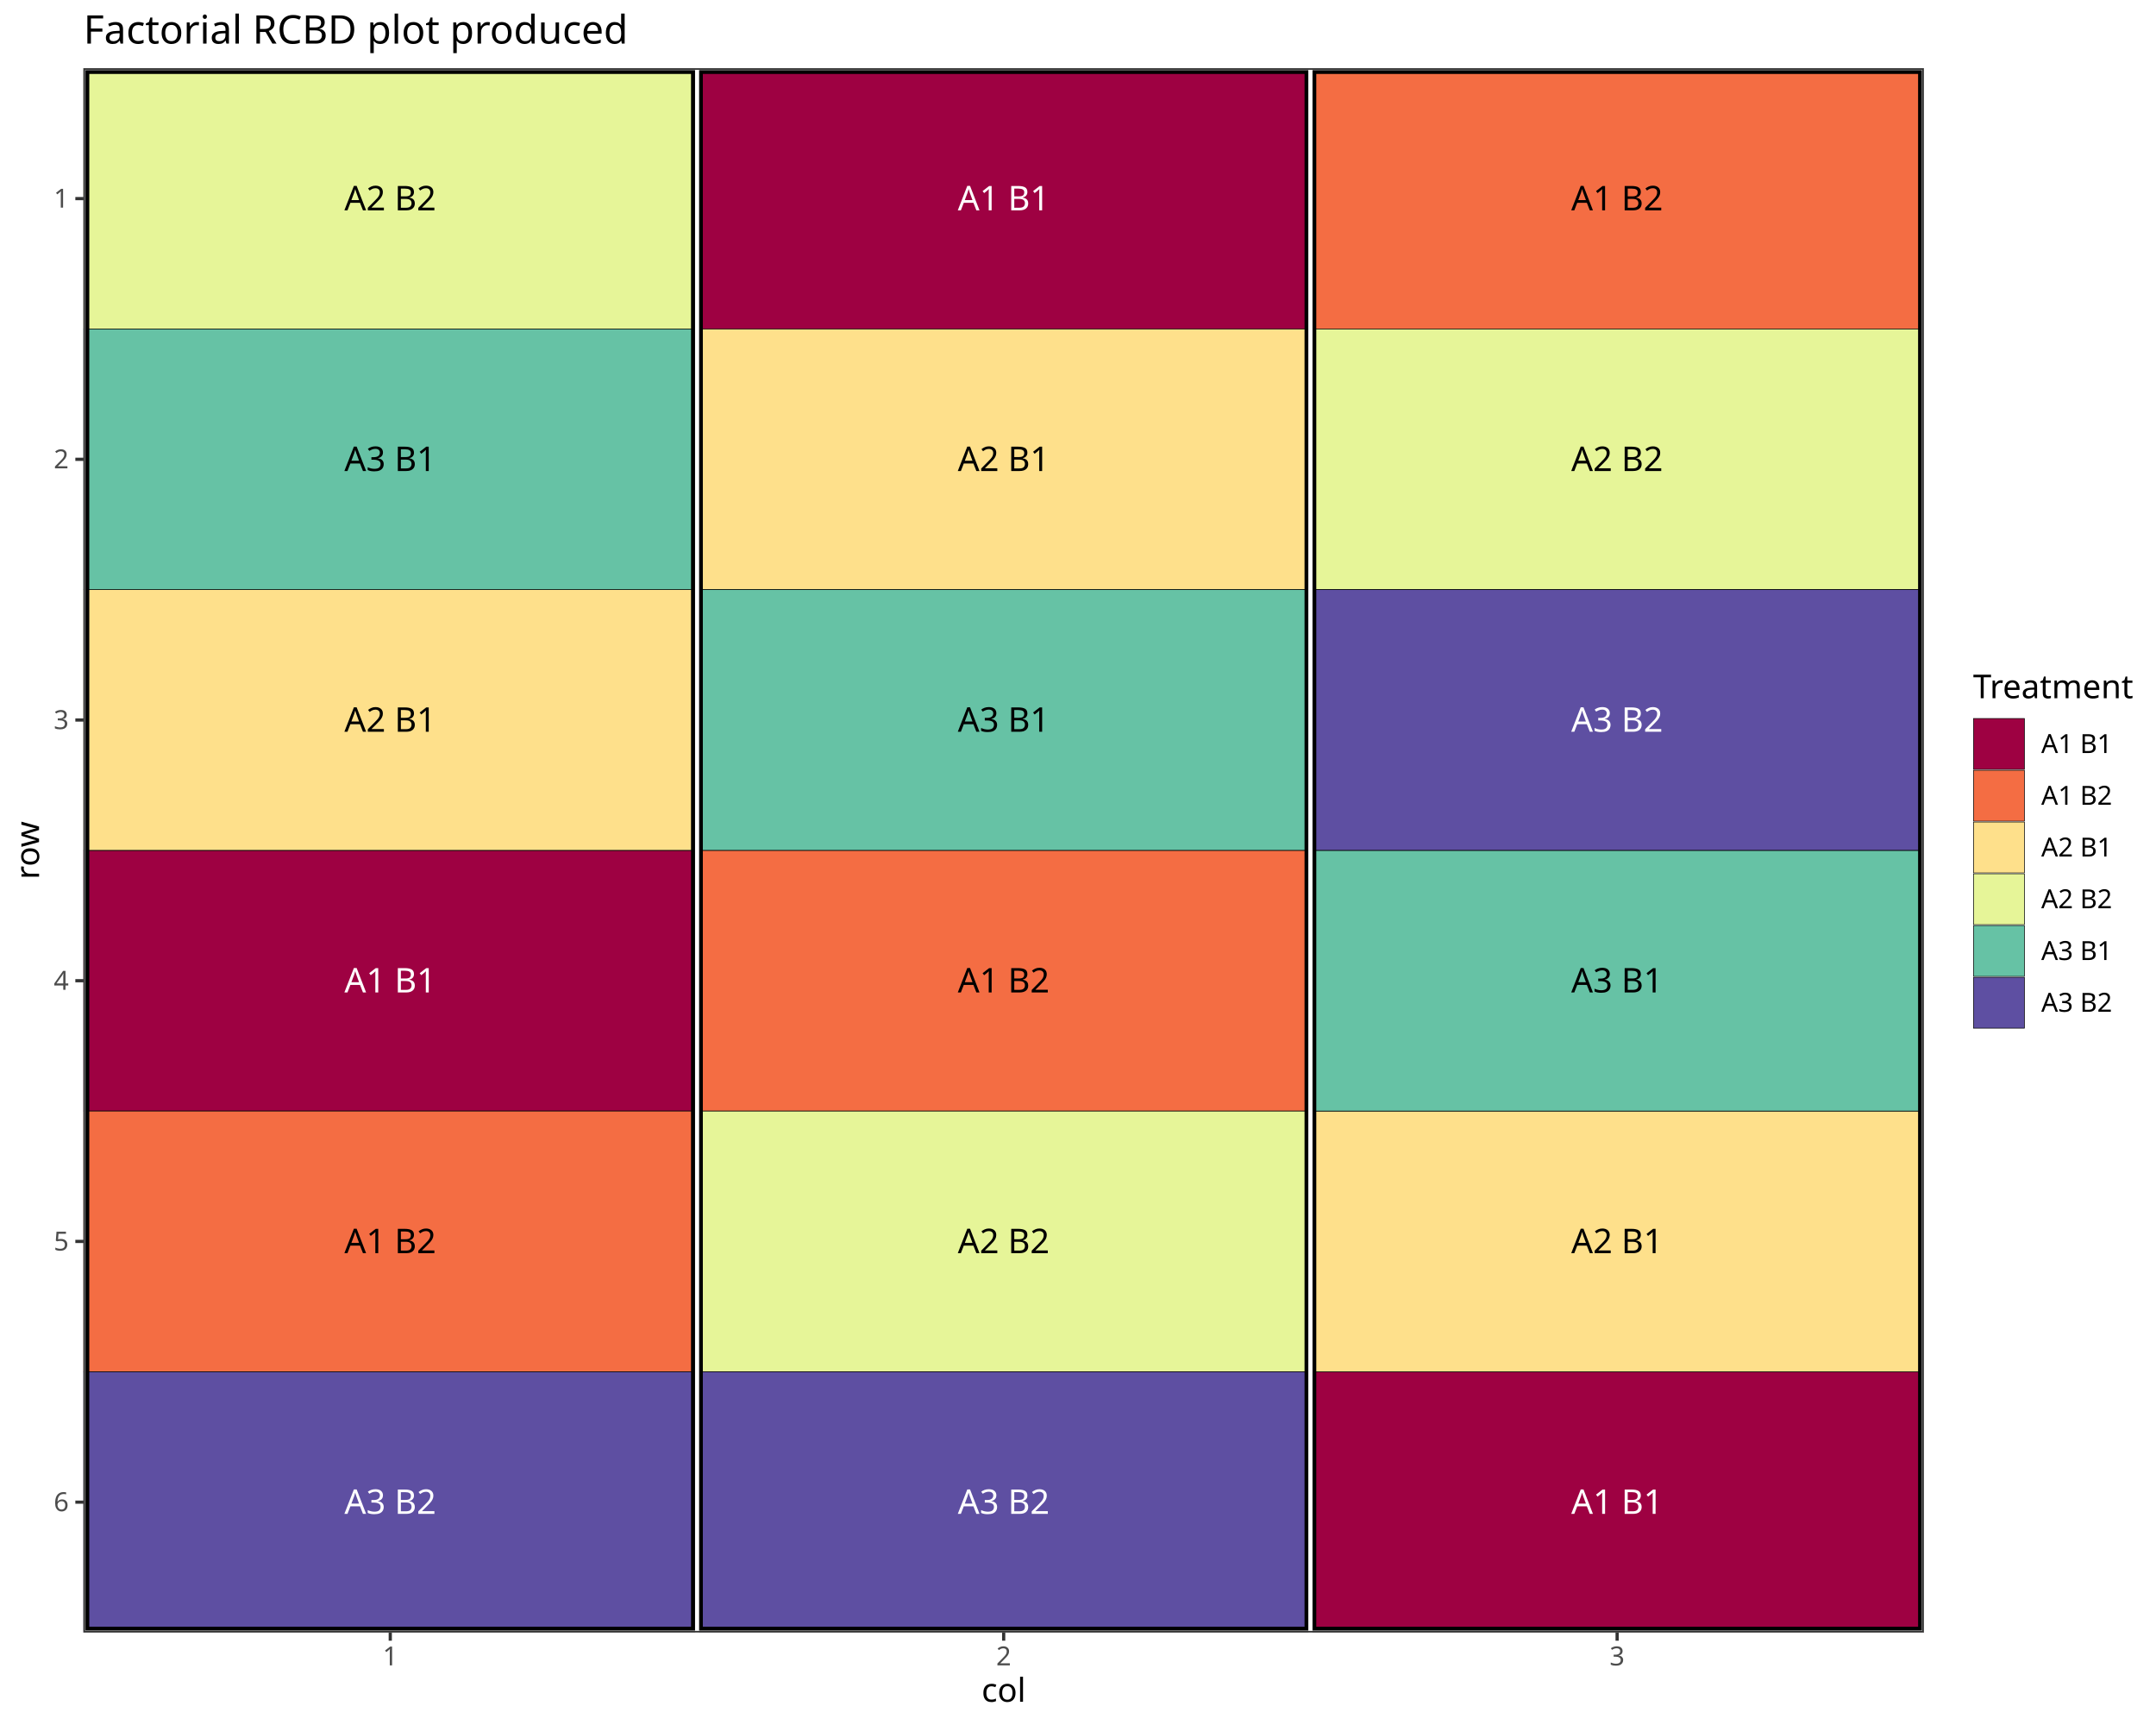
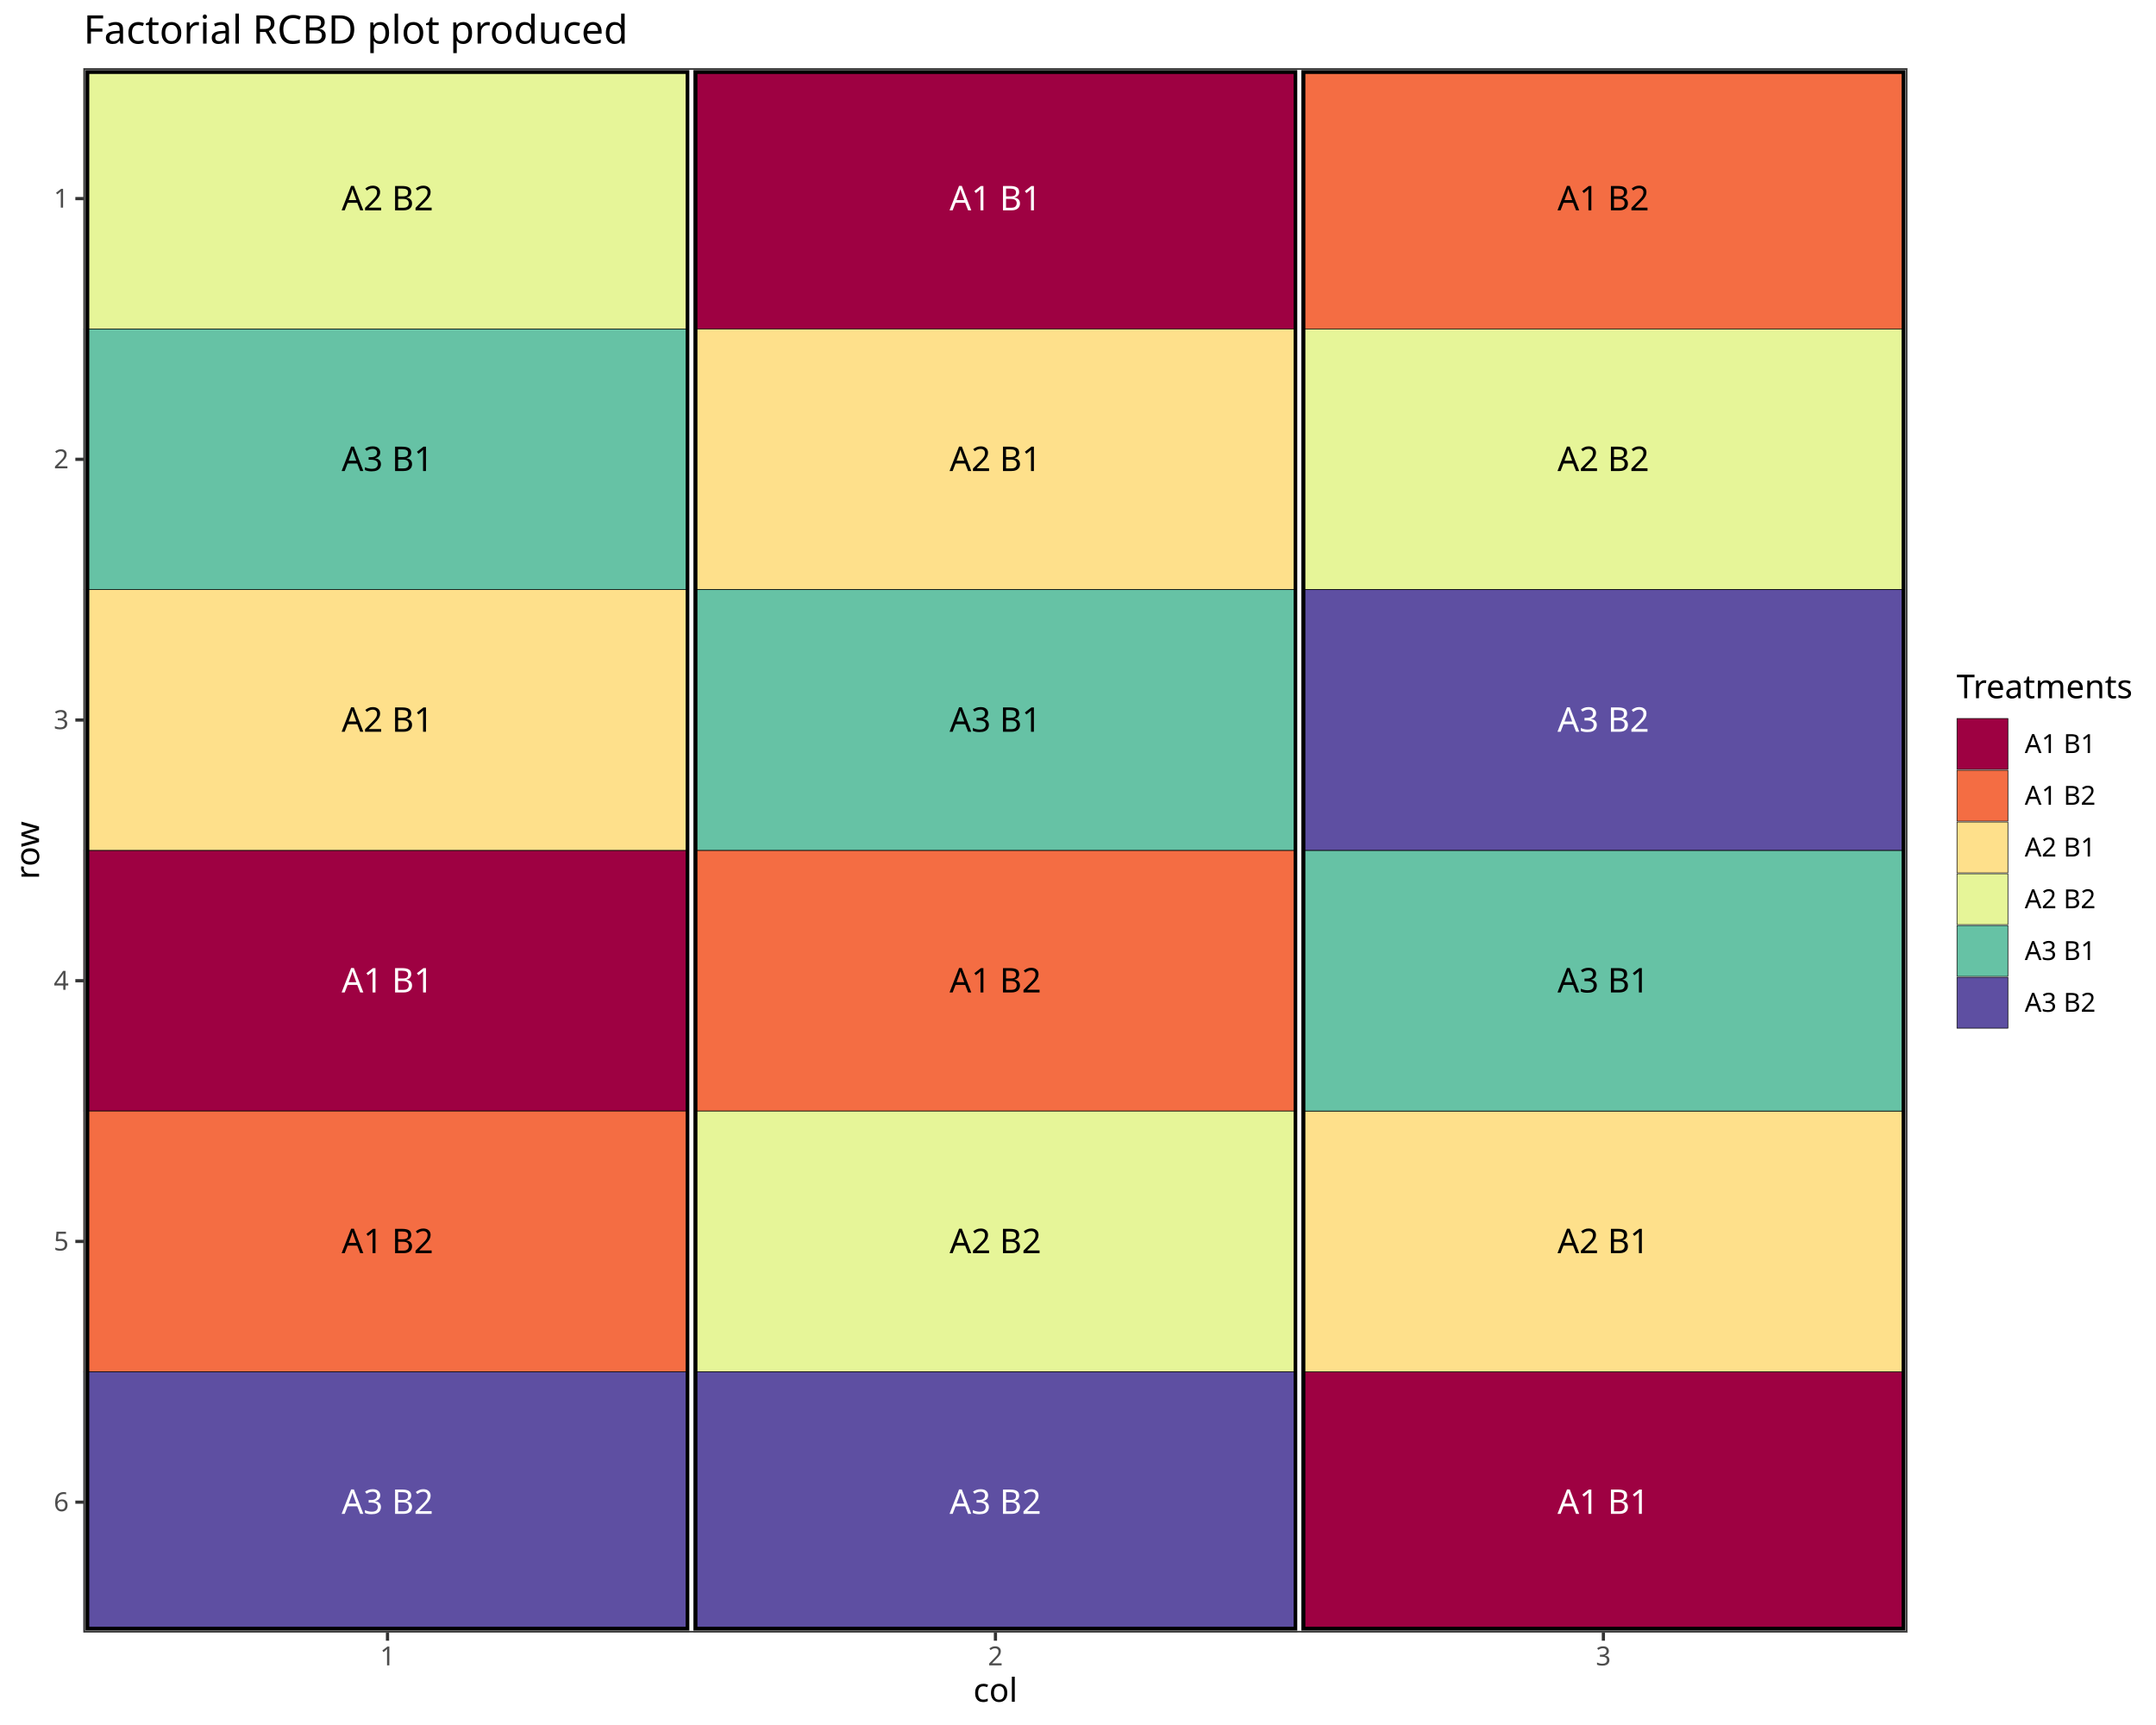
<svg xmlns="http://www.w3.org/2000/svg" class="svglite" data-engine-version="2.0" width="720.00pt" height="576.00pt" viewBox="0 0 720.00 576.00">
  <defs>
    <style type="text/css">
    .svglite line, .svglite polyline, .svglite polygon, .svglite path, .svglite rect, .svglite circle {
      fill: none;
      stroke: #000000;
      stroke-linecap: round;
      stroke-linejoin: round;
      stroke-miterlimit: 10.00;
    }
  </style>
  </defs>
  <rect width="100%" height="100%" style="stroke: none; fill: #FFFFFF;" />
  <defs>
    <clipPath id="cpMC4wMHw3MjAuMDB8MC4wMHw1NzYuMDA=">
      <rect x="0.00" y="0.00" width="720.00" height="576.00" />
    </clipPath>
  </defs>
  <g clip-path="url(#cpMC4wMHw3MjAuMDB8MC4wMHw1NzYuMDA=)">
-     <rect x="-0" y="0.00" width="720.00" height="576.00" style="stroke-width: 1.07; stroke: #FFFFFF; fill: #FFFFFF;" />
+     <rect x="0.00" y="0.00" width="720.00" height="576.00" style="stroke-width: 1.07; stroke: #FFFFFF; fill: #FFFFFF;" />
  </g>
  <defs>
-     <clipPath id="cpMjcuOTB8NjQyLjQ3fDIyLjc4fDU0NS4xMQ==">
-       <rect x="27.90" y="22.78" width="614.57" height="522.33" />
+     <clipPath id="cpMjcuOTB8NjM2Ljk2fDIyLjc4fDU0NS4xMQ==">
+       <rect x="27.90" y="22.78" width="609.07" height="522.33" />
    </clipPath>
  </defs>
-   <g clip-path="url(#cpMjcuOTB8NjQyLjQ3fDIyLjc4fDU0NS4xMQ==)">
-     <rect x="27.90" y="22.78" width="614.57" height="522.33" style="stroke-width: 1.07; stroke: none; fill: #FFFFFF;" />
-     <polyline points="27.90,22.78 642.47,22.78 " style="stroke-width: 0.53; stroke: #EBEBEB; stroke-linecap: butt;" />
-     <polyline points="27.90,109.84 642.47,109.84 " style="stroke-width: 0.53; stroke: #EBEBEB; stroke-linecap: butt;" />
-     <polyline points="27.90,196.89 642.47,196.89 " style="stroke-width: 0.53; stroke: #EBEBEB; stroke-linecap: butt;" />
-     <polyline points="27.90,283.95 642.47,283.95 " style="stroke-width: 0.53; stroke: #EBEBEB; stroke-linecap: butt;" />
-     <polyline points="27.90,371.00 642.47,371.00 " style="stroke-width: 0.53; stroke: #EBEBEB; stroke-linecap: butt;" />
-     <polyline points="27.90,458.06 642.47,458.06 " style="stroke-width: 0.53; stroke: #EBEBEB; stroke-linecap: butt;" />
-     <polyline points="27.90,545.11 642.47,545.11 " style="stroke-width: 0.53; stroke: #EBEBEB; stroke-linecap: butt;" />
+   <g clip-path="url(#cpMjcuOTB8NjM2Ljk2fDIyLjc4fDU0NS4xMQ==)">
+     <rect x="27.90" y="22.78" width="609.07" height="522.33" style="stroke-width: 1.07; stroke: none; fill: #FFFFFF;" />
+     <polyline points="27.90,22.78 636.96,22.78 " style="stroke-width: 0.53; stroke: #EBEBEB; stroke-linecap: butt;" />
+     <polyline points="27.90,109.84 636.96,109.84 " style="stroke-width: 0.53; stroke: #EBEBEB; stroke-linecap: butt;" />
+     <polyline points="27.90,196.89 636.96,196.89 " style="stroke-width: 0.53; stroke: #EBEBEB; stroke-linecap: butt;" />
+     <polyline points="27.90,283.95 636.96,283.95 " style="stroke-width: 0.53; stroke: #EBEBEB; stroke-linecap: butt;" />
+     <polyline points="27.90,371.00 636.96,371.00 " style="stroke-width: 0.53; stroke: #EBEBEB; stroke-linecap: butt;" />
+     <polyline points="27.90,458.06 636.96,458.06 " style="stroke-width: 0.53; stroke: #EBEBEB; stroke-linecap: butt;" />
+     <polyline points="27.90,545.11 636.96,545.11 " style="stroke-width: 0.53; stroke: #EBEBEB; stroke-linecap: butt;" />
    <polyline points="27.90,545.11 27.90,22.78 " style="stroke-width: 0.53; stroke: #EBEBEB; stroke-linecap: butt;" />
-     <polyline points="232.76,545.11 232.76,22.78 " style="stroke-width: 0.53; stroke: #EBEBEB; stroke-linecap: butt;" />
-     <polyline points="437.61,545.11 437.61,22.78 " style="stroke-width: 0.53; stroke: #EBEBEB; stroke-linecap: butt;" />
-     <polyline points="642.47,545.11 642.47,22.78 " style="stroke-width: 0.53; stroke: #EBEBEB; stroke-linecap: butt;" />
-     <polyline points="27.90,66.31 642.47,66.31 " style="stroke-width: 1.07; stroke: #EBEBEB; stroke-linecap: butt;" />
-     <polyline points="27.90,153.37 642.47,153.37 " style="stroke-width: 1.07; stroke: #EBEBEB; stroke-linecap: butt;" />
-     <polyline points="27.90,240.42 642.47,240.42 " style="stroke-width: 1.07; stroke: #EBEBEB; stroke-linecap: butt;" />
-     <polyline points="27.90,327.48 642.47,327.48 " style="stroke-width: 1.07; stroke: #EBEBEB; stroke-linecap: butt;" />
-     <polyline points="27.90,414.53 642.47,414.53 " style="stroke-width: 1.07; stroke: #EBEBEB; stroke-linecap: butt;" />
-     <polyline points="27.90,501.59 642.47,501.59 " style="stroke-width: 1.07; stroke: #EBEBEB; stroke-linecap: butt;" />
-     <polyline points="130.33,545.11 130.33,22.78 " style="stroke-width: 1.07; stroke: #EBEBEB; stroke-linecap: butt;" />
-     <polyline points="335.18,545.11 335.18,22.78 " style="stroke-width: 1.07; stroke: #EBEBEB; stroke-linecap: butt;" />
-     <polyline points="540.04,545.11 540.04,22.78 " style="stroke-width: 1.07; stroke: #EBEBEB; stroke-linecap: butt;" />
-     <rect x="437.61" y="458.06" width="204.86" height="87.05" style="stroke-width: 0.21; stroke-linecap: butt; stroke-linejoin: miter; fill: #9E0142;" />
-     <rect x="232.76" y="22.78" width="204.86" height="87.05" style="stroke-width: 0.21; stroke-linecap: butt; stroke-linejoin: miter; fill: #9E0142;" />
-     <rect x="27.90" y="283.95" width="204.86" height="87.05" style="stroke-width: 0.21; stroke-linecap: butt; stroke-linejoin: miter; fill: #9E0142;" />
-     <rect x="27.90" y="371.00" width="204.86" height="87.05" style="stroke-width: 0.21; stroke-linecap: butt; stroke-linejoin: miter; fill: #F46D43;" />
-     <rect x="232.76" y="283.95" width="204.86" height="87.05" style="stroke-width: 0.21; stroke-linecap: butt; stroke-linejoin: miter; fill: #F46D43;" />
-     <rect x="437.61" y="22.78" width="204.86" height="87.05" style="stroke-width: 0.21; stroke-linecap: butt; stroke-linejoin: miter; fill: #F46D43;" />
-     <rect x="27.90" y="196.89" width="204.86" height="87.05" style="stroke-width: 0.21; stroke-linecap: butt; stroke-linejoin: miter; fill: #FEE08B;" />
-     <rect x="232.76" y="109.84" width="204.86" height="87.05" style="stroke-width: 0.21; stroke-linecap: butt; stroke-linejoin: miter; fill: #FEE08B;" />
-     <rect x="437.61" y="371.00" width="204.86" height="87.05" style="stroke-width: 0.21; stroke-linecap: butt; stroke-linejoin: miter; fill: #FEE08B;" />
-     <rect x="27.90" y="22.78" width="204.86" height="87.05" style="stroke-width: 0.21; stroke-linecap: butt; stroke-linejoin: miter; fill: #E6F598;" />
-     <rect x="437.61" y="109.84" width="204.86" height="87.05" style="stroke-width: 0.21; stroke-linecap: butt; stroke-linejoin: miter; fill: #E6F598;" />
-     <rect x="232.76" y="371.00" width="204.86" height="87.05" style="stroke-width: 0.21; stroke-linecap: butt; stroke-linejoin: miter; fill: #E6F598;" />
-     <rect x="437.61" y="283.95" width="204.86" height="87.05" style="stroke-width: 0.21; stroke-linecap: butt; stroke-linejoin: miter; fill: #66C2A5;" />
-     <rect x="232.76" y="196.89" width="204.86" height="87.05" style="stroke-width: 0.21; stroke-linecap: butt; stroke-linejoin: miter; fill: #66C2A5;" />
-     <rect x="27.90" y="109.84" width="204.86" height="87.05" style="stroke-width: 0.21; stroke-linecap: butt; stroke-linejoin: miter; fill: #66C2A5;" />
-     <rect x="437.61" y="196.89" width="204.86" height="87.05" style="stroke-width: 0.21; stroke-linecap: butt; stroke-linejoin: miter; fill: #5E4FA2;" />
-     <rect x="232.76" y="458.06" width="204.86" height="87.05" style="stroke-width: 0.21; stroke-linecap: butt; stroke-linejoin: miter; fill: #5E4FA2;" />
-     <rect x="27.90" y="458.06" width="204.86" height="87.05" style="stroke-width: 0.21; stroke-linecap: butt; stroke-linejoin: miter; fill: #5E4FA2;" />
-     <text x="540.04" y="505.50" text-anchor="middle" style="font-size: 11.38px; fill: #FFFFFF; font-family: sans;" textLength="31.01px" lengthAdjust="spacingAndGlyphs">A1 B1</text>
-     <text x="335.18" y="70.23" text-anchor="middle" style="font-size: 11.38px; fill: #FFFFFF; font-family: sans;" textLength="31.01px" lengthAdjust="spacingAndGlyphs">A1 B1</text>
-     <text x="130.33" y="331.39" text-anchor="middle" style="font-size: 11.38px; fill: #FFFFFF; font-family: sans;" textLength="31.01px" lengthAdjust="spacingAndGlyphs">A1 B1</text>
-     <text x="130.33" y="418.45" text-anchor="middle" style="font-size: 11.38px; font-family: sans;" textLength="31.01px" lengthAdjust="spacingAndGlyphs">A1 B2</text>
-     <text x="335.18" y="331.39" text-anchor="middle" style="font-size: 11.38px; font-family: sans;" textLength="31.01px" lengthAdjust="spacingAndGlyphs">A1 B2</text>
-     <text x="540.04" y="70.23" text-anchor="middle" style="font-size: 11.38px; font-family: sans;" textLength="31.01px" lengthAdjust="spacingAndGlyphs">A1 B2</text>
-     <text x="130.33" y="244.34" text-anchor="middle" style="font-size: 11.38px; font-family: sans;" textLength="31.01px" lengthAdjust="spacingAndGlyphs">A2 B1</text>
-     <text x="335.18" y="157.28" text-anchor="middle" style="font-size: 11.38px; font-family: sans;" textLength="31.01px" lengthAdjust="spacingAndGlyphs">A2 B1</text>
-     <text x="540.04" y="418.45" text-anchor="middle" style="font-size: 11.38px; font-family: sans;" textLength="31.01px" lengthAdjust="spacingAndGlyphs">A2 B1</text>
-     <text x="130.33" y="70.23" text-anchor="middle" style="font-size: 11.38px; font-family: sans;" textLength="31.01px" lengthAdjust="spacingAndGlyphs">A2 B2</text>
-     <text x="540.04" y="157.28" text-anchor="middle" style="font-size: 11.38px; font-family: sans;" textLength="31.01px" lengthAdjust="spacingAndGlyphs">A2 B2</text>
-     <text x="335.18" y="418.45" text-anchor="middle" style="font-size: 11.38px; font-family: sans;" textLength="31.01px" lengthAdjust="spacingAndGlyphs">A2 B2</text>
-     <text x="540.04" y="331.39" text-anchor="middle" style="font-size: 11.38px; font-family: sans;" textLength="31.01px" lengthAdjust="spacingAndGlyphs">A3 B1</text>
-     <text x="335.18" y="244.34" text-anchor="middle" style="font-size: 11.38px; font-family: sans;" textLength="31.01px" lengthAdjust="spacingAndGlyphs">A3 B1</text>
-     <text x="130.33" y="157.28" text-anchor="middle" style="font-size: 11.38px; font-family: sans;" textLength="31.01px" lengthAdjust="spacingAndGlyphs">A3 B1</text>
-     <text x="540.04" y="244.34" text-anchor="middle" style="font-size: 11.38px; fill: #FFFFFF; font-family: sans;" textLength="31.01px" lengthAdjust="spacingAndGlyphs">A3 B2</text>
-     <text x="335.18" y="505.50" text-anchor="middle" style="font-size: 11.38px; fill: #FFFFFF; font-family: sans;" textLength="31.01px" lengthAdjust="spacingAndGlyphs">A3 B2</text>
-     <text x="130.33" y="505.50" text-anchor="middle" style="font-size: 11.38px; fill: #FFFFFF; font-family: sans;" textLength="31.01px" lengthAdjust="spacingAndGlyphs">A3 B2</text>
-     <rect x="27.90" y="22.78" width="204.86" height="522.33" style="stroke-width: 3.84; stroke-linecap: butt; stroke-linejoin: miter;" />
-     <rect x="232.76" y="22.78" width="204.86" height="522.33" style="stroke-width: 3.84; stroke-linecap: butt; stroke-linejoin: miter;" />
-     <rect x="437.61" y="22.78" width="204.86" height="522.33" style="stroke-width: 3.84; stroke-linecap: butt; stroke-linejoin: miter;" />
-     <rect x="27.90" y="22.78" width="204.86" height="522.33" style="stroke-width: 1.28; stroke: #FFFFFF; stroke-linecap: butt; stroke-linejoin: miter;" />
-     <rect x="232.76" y="22.78" width="204.86" height="522.33" style="stroke-width: 1.28; stroke: #FFFFFF; stroke-linecap: butt; stroke-linejoin: miter;" />
-     <rect x="437.61" y="22.78" width="204.86" height="522.33" style="stroke-width: 1.28; stroke: #FFFFFF; stroke-linecap: butt; stroke-linejoin: miter;" />
-     <rect x="27.90" y="22.78" width="614.57" height="522.33" style="stroke-width: 1.07; stroke: #333333;" />
+     <polyline points="230.92,545.11 230.92,22.78 " style="stroke-width: 0.53; stroke: #EBEBEB; stroke-linecap: butt;" />
+     <polyline points="433.94,545.11 433.94,22.78 " style="stroke-width: 0.53; stroke: #EBEBEB; stroke-linecap: butt;" />
+     <polyline points="636.96,545.11 636.96,22.78 " style="stroke-width: 0.53; stroke: #EBEBEB; stroke-linecap: butt;" />
+     <polyline points="27.90,66.31 636.96,66.31 " style="stroke-width: 1.07; stroke: #EBEBEB; stroke-linecap: butt;" />
+     <polyline points="27.90,153.37 636.96,153.37 " style="stroke-width: 1.07; stroke: #EBEBEB; stroke-linecap: butt;" />
+     <polyline points="27.90,240.42 636.96,240.42 " style="stroke-width: 1.07; stroke: #EBEBEB; stroke-linecap: butt;" />
+     <polyline points="27.90,327.48 636.96,327.48 " style="stroke-width: 1.07; stroke: #EBEBEB; stroke-linecap: butt;" />
+     <polyline points="27.90,414.53 636.96,414.53 " style="stroke-width: 1.07; stroke: #EBEBEB; stroke-linecap: butt;" />
+     <polyline points="27.90,501.59 636.96,501.59 " style="stroke-width: 1.07; stroke: #EBEBEB; stroke-linecap: butt;" />
+     <polyline points="129.41,545.11 129.41,22.78 " style="stroke-width: 1.07; stroke: #EBEBEB; stroke-linecap: butt;" />
+     <polyline points="332.43,545.11 332.43,22.78 " style="stroke-width: 1.07; stroke: #EBEBEB; stroke-linecap: butt;" />
+     <polyline points="535.45,545.11 535.45,22.78 " style="stroke-width: 1.07; stroke: #EBEBEB; stroke-linecap: butt;" />
+     <rect x="433.94" y="458.06" width="203.02" height="87.05" style="stroke-width: 0.21; stroke-linecap: butt; stroke-linejoin: miter; fill: #9E0142;" />
+     <rect x="230.92" y="22.78" width="203.02" height="87.05" style="stroke-width: 0.21; stroke-linecap: butt; stroke-linejoin: miter; fill: #9E0142;" />
+     <rect x="27.90" y="283.95" width="203.02" height="87.05" style="stroke-width: 0.21; stroke-linecap: butt; stroke-linejoin: miter; fill: #9E0142;" />
+     <rect x="27.90" y="371.00" width="203.02" height="87.05" style="stroke-width: 0.21; stroke-linecap: butt; stroke-linejoin: miter; fill: #F46D43;" />
+     <rect x="230.92" y="283.95" width="203.02" height="87.05" style="stroke-width: 0.21; stroke-linecap: butt; stroke-linejoin: miter; fill: #F46D43;" />
+     <rect x="433.94" y="22.78" width="203.02" height="87.05" style="stroke-width: 0.21; stroke-linecap: butt; stroke-linejoin: miter; fill: #F46D43;" />
+     <rect x="27.90" y="196.89" width="203.02" height="87.05" style="stroke-width: 0.21; stroke-linecap: butt; stroke-linejoin: miter; fill: #FEE08B;" />
+     <rect x="230.92" y="109.84" width="203.02" height="87.05" style="stroke-width: 0.21; stroke-linecap: butt; stroke-linejoin: miter; fill: #FEE08B;" />
+     <rect x="433.94" y="371.00" width="203.02" height="87.05" style="stroke-width: 0.21; stroke-linecap: butt; stroke-linejoin: miter; fill: #FEE08B;" />
+     <rect x="27.90" y="22.78" width="203.02" height="87.05" style="stroke-width: 0.21; stroke-linecap: butt; stroke-linejoin: miter; fill: #E6F598;" />
+     <rect x="433.94" y="109.84" width="203.02" height="87.05" style="stroke-width: 0.21; stroke-linecap: butt; stroke-linejoin: miter; fill: #E6F598;" />
+     <rect x="230.92" y="371.00" width="203.02" height="87.05" style="stroke-width: 0.21; stroke-linecap: butt; stroke-linejoin: miter; fill: #E6F598;" />
+     <rect x="433.94" y="283.95" width="203.02" height="87.05" style="stroke-width: 0.21; stroke-linecap: butt; stroke-linejoin: miter; fill: #66C2A5;" />
+     <rect x="230.92" y="196.89" width="203.02" height="87.05" style="stroke-width: 0.21; stroke-linecap: butt; stroke-linejoin: miter; fill: #66C2A5;" />
+     <rect x="27.90" y="109.84" width="203.02" height="87.05" style="stroke-width: 0.21; stroke-linecap: butt; stroke-linejoin: miter; fill: #66C2A5;" />
+     <rect x="433.94" y="196.89" width="203.02" height="87.05" style="stroke-width: 0.21; stroke-linecap: butt; stroke-linejoin: miter; fill: #5E4FA2;" />
+     <rect x="230.92" y="458.06" width="203.02" height="87.05" style="stroke-width: 0.21; stroke-linecap: butt; stroke-linejoin: miter; fill: #5E4FA2;" />
+     <rect x="27.90" y="458.06" width="203.02" height="87.05" style="stroke-width: 0.21; stroke-linecap: butt; stroke-linejoin: miter; fill: #5E4FA2;" />
+     <text x="535.45" y="505.50" text-anchor="middle" style="font-size: 11.38px; fill: #FFFFFF; font-family: sans;" textLength="31.01px" lengthAdjust="spacingAndGlyphs">A1 B1</text>
+     <text x="332.43" y="70.23" text-anchor="middle" style="font-size: 11.38px; fill: #FFFFFF; font-family: sans;" textLength="31.01px" lengthAdjust="spacingAndGlyphs">A1 B1</text>
+     <text x="129.41" y="331.39" text-anchor="middle" style="font-size: 11.38px; fill: #FFFFFF; font-family: sans;" textLength="31.01px" lengthAdjust="spacingAndGlyphs">A1 B1</text>
+     <text x="129.41" y="418.45" text-anchor="middle" style="font-size: 11.38px; font-family: sans;" textLength="31.01px" lengthAdjust="spacingAndGlyphs">A1 B2</text>
+     <text x="332.43" y="331.39" text-anchor="middle" style="font-size: 11.38px; font-family: sans;" textLength="31.01px" lengthAdjust="spacingAndGlyphs">A1 B2</text>
+     <text x="535.45" y="70.23" text-anchor="middle" style="font-size: 11.38px; font-family: sans;" textLength="31.01px" lengthAdjust="spacingAndGlyphs">A1 B2</text>
+     <text x="129.41" y="244.34" text-anchor="middle" style="font-size: 11.38px; font-family: sans;" textLength="31.01px" lengthAdjust="spacingAndGlyphs">A2 B1</text>
+     <text x="332.43" y="157.28" text-anchor="middle" style="font-size: 11.38px; font-family: sans;" textLength="31.01px" lengthAdjust="spacingAndGlyphs">A2 B1</text>
+     <text x="535.45" y="418.45" text-anchor="middle" style="font-size: 11.38px; font-family: sans;" textLength="31.01px" lengthAdjust="spacingAndGlyphs">A2 B1</text>
+     <text x="129.41" y="70.23" text-anchor="middle" style="font-size: 11.38px; font-family: sans;" textLength="31.01px" lengthAdjust="spacingAndGlyphs">A2 B2</text>
+     <text x="535.45" y="157.28" text-anchor="middle" style="font-size: 11.38px; font-family: sans;" textLength="31.01px" lengthAdjust="spacingAndGlyphs">A2 B2</text>
+     <text x="332.43" y="418.45" text-anchor="middle" style="font-size: 11.38px; font-family: sans;" textLength="31.01px" lengthAdjust="spacingAndGlyphs">A2 B2</text>
+     <text x="535.45" y="331.39" text-anchor="middle" style="font-size: 11.38px; font-family: sans;" textLength="31.01px" lengthAdjust="spacingAndGlyphs">A3 B1</text>
+     <text x="332.43" y="244.34" text-anchor="middle" style="font-size: 11.38px; font-family: sans;" textLength="31.01px" lengthAdjust="spacingAndGlyphs">A3 B1</text>
+     <text x="129.41" y="157.28" text-anchor="middle" style="font-size: 11.38px; font-family: sans;" textLength="31.01px" lengthAdjust="spacingAndGlyphs">A3 B1</text>
+     <text x="535.45" y="244.34" text-anchor="middle" style="font-size: 11.38px; fill: #FFFFFF; font-family: sans;" textLength="31.01px" lengthAdjust="spacingAndGlyphs">A3 B2</text>
+     <text x="332.43" y="505.50" text-anchor="middle" style="font-size: 11.38px; fill: #FFFFFF; font-family: sans;" textLength="31.01px" lengthAdjust="spacingAndGlyphs">A3 B2</text>
+     <text x="129.41" y="505.50" text-anchor="middle" style="font-size: 11.38px; fill: #FFFFFF; font-family: sans;" textLength="31.01px" lengthAdjust="spacingAndGlyphs">A3 B2</text>
+     <rect x="27.90" y="22.78" width="203.02" height="522.33" style="stroke-width: 3.84; stroke-linecap: butt; stroke-linejoin: miter;" />
+     <rect x="230.92" y="22.78" width="203.02" height="522.33" style="stroke-width: 3.84; stroke-linecap: butt; stroke-linejoin: miter;" />
+     <rect x="433.94" y="22.78" width="203.02" height="522.33" style="stroke-width: 3.84; stroke-linecap: butt; stroke-linejoin: miter;" />
+     <rect x="27.90" y="22.78" width="203.02" height="522.33" style="stroke-width: 1.28; stroke: #FFFFFF; stroke-linecap: butt; stroke-linejoin: miter;" />
+     <rect x="230.92" y="22.78" width="203.02" height="522.33" style="stroke-width: 1.28; stroke: #FFFFFF; stroke-linecap: butt; stroke-linejoin: miter;" />
+     <rect x="433.94" y="22.78" width="203.02" height="522.33" style="stroke-width: 1.28; stroke: #FFFFFF; stroke-linecap: butt; stroke-linejoin: miter;" />
+     <rect x="27.90" y="22.78" width="609.07" height="522.33" style="stroke-width: 1.07; stroke: #333333;" />
  </g>
  <g clip-path="url(#cpMC4wMHw3MjAuMDB8MC4wMHw1NzYuMDA=)">
    <text x="22.97" y="69.34" text-anchor="end" style="font-size: 8.80px; fill: #4D4D4D; font-family: sans;" textLength="4.89px" lengthAdjust="spacingAndGlyphs">1</text>
    <text x="22.97" y="156.39" text-anchor="end" style="font-size: 8.80px; fill: #4D4D4D; font-family: sans;" textLength="4.89px" lengthAdjust="spacingAndGlyphs">2</text>
    <text x="22.97" y="243.45" text-anchor="end" style="font-size: 8.80px; fill: #4D4D4D; font-family: sans;" textLength="4.89px" lengthAdjust="spacingAndGlyphs">3</text>
    <text x="22.97" y="330.50" text-anchor="end" style="font-size: 8.80px; fill: #4D4D4D; font-family: sans;" textLength="4.89px" lengthAdjust="spacingAndGlyphs">4</text>
    <text x="22.97" y="417.56" text-anchor="end" style="font-size: 8.80px; fill: #4D4D4D; font-family: sans;" textLength="4.89px" lengthAdjust="spacingAndGlyphs">5</text>
    <text x="22.97" y="504.61" text-anchor="end" style="font-size: 8.80px; fill: #4D4D4D; font-family: sans;" textLength="4.89px" lengthAdjust="spacingAndGlyphs">6</text>
    <polyline points="25.16,66.31 27.90,66.31 " style="stroke-width: 1.07; stroke: #333333; stroke-linecap: butt;" />
    <polyline points="25.16,153.37 27.90,153.37 " style="stroke-width: 1.07; stroke: #333333; stroke-linecap: butt;" />
    <polyline points="25.16,240.42 27.90,240.42 " style="stroke-width: 1.07; stroke: #333333; stroke-linecap: butt;" />
    <polyline points="25.16,327.48 27.90,327.48 " style="stroke-width: 1.07; stroke: #333333; stroke-linecap: butt;" />
    <polyline points="25.16,414.53 27.90,414.53 " style="stroke-width: 1.07; stroke: #333333; stroke-linecap: butt;" />
    <polyline points="25.16,501.59 27.90,501.59 " style="stroke-width: 1.07; stroke: #333333; stroke-linecap: butt;" />
-     <polyline points="130.33,547.85 130.33,545.11 " style="stroke-width: 1.07; stroke: #333333; stroke-linecap: butt;" />
-     <polyline points="335.18,547.85 335.18,545.11 " style="stroke-width: 1.07; stroke: #333333; stroke-linecap: butt;" />
-     <polyline points="540.04,547.85 540.04,545.11 " style="stroke-width: 1.07; stroke: #333333; stroke-linecap: butt;" />
-     <text x="130.33" y="556.10" text-anchor="middle" style="font-size: 8.80px; fill: #4D4D4D; font-family: sans;" textLength="4.89px" lengthAdjust="spacingAndGlyphs">1</text>
-     <text x="335.18" y="556.10" text-anchor="middle" style="font-size: 8.80px; fill: #4D4D4D; font-family: sans;" textLength="4.89px" lengthAdjust="spacingAndGlyphs">2</text>
-     <text x="540.04" y="556.10" text-anchor="middle" style="font-size: 8.80px; fill: #4D4D4D; font-family: sans;" textLength="4.89px" lengthAdjust="spacingAndGlyphs">3</text>
-     <text x="335.18" y="568.24" text-anchor="middle" style="font-size: 11.00px; font-family: sans;" textLength="14.06px" lengthAdjust="spacingAndGlyphs">col</text>
+     <polyline points="129.41,547.85 129.41,545.11 " style="stroke-width: 1.07; stroke: #333333; stroke-linecap: butt;" />
+     <polyline points="332.43,547.85 332.43,545.11 " style="stroke-width: 1.07; stroke: #333333; stroke-linecap: butt;" />
+     <polyline points="535.45,547.85 535.45,545.11 " style="stroke-width: 1.07; stroke: #333333; stroke-linecap: butt;" />
+     <text x="129.41" y="556.10" text-anchor="middle" style="font-size: 8.80px; fill: #4D4D4D; font-family: sans;" textLength="4.89px" lengthAdjust="spacingAndGlyphs">1</text>
+     <text x="332.43" y="556.10" text-anchor="middle" style="font-size: 8.80px; fill: #4D4D4D; font-family: sans;" textLength="4.89px" lengthAdjust="spacingAndGlyphs">2</text>
+     <text x="535.45" y="556.10" text-anchor="middle" style="font-size: 8.80px; fill: #4D4D4D; font-family: sans;" textLength="4.89px" lengthAdjust="spacingAndGlyphs">3</text>
+     <text x="332.43" y="568.24" text-anchor="middle" style="font-size: 11.00px; font-family: sans;" textLength="14.06px" lengthAdjust="spacingAndGlyphs">col</text>
    <text transform="translate(13.05,283.95) rotate(-90)" text-anchor="middle" style="font-size: 11.00px; font-family: sans;" textLength="17.73px" lengthAdjust="spacingAndGlyphs">row</text>
-     <rect x="653.43" y="218.96" width="61.09" height="129.97" style="stroke-width: 1.07; stroke: none; fill: #FFFFFF;" />
-     <text x="658.91" y="233.15" style="font-size: 11.00px; font-family: sans;" textLength="50.13px" lengthAdjust="spacingAndGlyphs">Treatment</text>
-     <rect x="658.91" y="239.77" width="17.28" height="17.28" style="stroke-width: 1.07; stroke: none; fill: #FFFFFF;" />
-     <rect x="659.05" y="239.92" width="17.00" height="17.00" style="stroke-width: 0.21; stroke-linecap: butt; stroke-linejoin: miter; fill: #9E0142;" />
-     <rect x="658.91" y="257.05" width="17.28" height="17.28" style="stroke-width: 1.07; stroke: none; fill: #FFFFFF;" />
-     <rect x="659.05" y="257.20" width="17.00" height="17.00" style="stroke-width: 0.21; stroke-linecap: butt; stroke-linejoin: miter; fill: #F46D43;" />
-     <rect x="658.91" y="274.33" width="17.28" height="17.28" style="stroke-width: 1.07; stroke: none; fill: #FFFFFF;" />
-     <rect x="659.05" y="274.48" width="17.00" height="17.00" style="stroke-width: 0.21; stroke-linecap: butt; stroke-linejoin: miter; fill: #FEE08B;" />
-     <rect x="658.91" y="291.61" width="17.28" height="17.28" style="stroke-width: 1.07; stroke: none; fill: #FFFFFF;" />
-     <rect x="659.05" y="291.76" width="17.00" height="17.00" style="stroke-width: 0.21; stroke-linecap: butt; stroke-linejoin: miter; fill: #E6F598;" />
-     <rect x="658.91" y="308.89" width="17.28" height="17.28" style="stroke-width: 1.07; stroke: none; fill: #FFFFFF;" />
-     <rect x="659.05" y="309.04" width="17.00" height="17.00" style="stroke-width: 0.21; stroke-linecap: butt; stroke-linejoin: miter; fill: #66C2A5;" />
-     <rect x="658.91" y="326.17" width="17.28" height="17.28" style="stroke-width: 1.07; stroke: none; fill: #FFFFFF;" />
-     <rect x="659.05" y="326.32" width="17.00" height="17.00" style="stroke-width: 0.21; stroke-linecap: butt; stroke-linejoin: miter; fill: #5E4FA2;" />
-     <text x="681.67" y="251.44" style="font-size: 8.80px; font-family: sans;" textLength="23.98px" lengthAdjust="spacingAndGlyphs">A1 B1</text>
-     <text x="681.67" y="268.72" style="font-size: 8.80px; font-family: sans;" textLength="23.98px" lengthAdjust="spacingAndGlyphs">A1 B2</text>
-     <text x="681.67" y="286.00" style="font-size: 8.80px; font-family: sans;" textLength="23.98px" lengthAdjust="spacingAndGlyphs">A2 B1</text>
-     <text x="681.67" y="303.28" style="font-size: 8.80px; font-family: sans;" textLength="23.98px" lengthAdjust="spacingAndGlyphs">A2 B2</text>
-     <text x="681.67" y="320.56" style="font-size: 8.80px; font-family: sans;" textLength="23.98px" lengthAdjust="spacingAndGlyphs">A3 B1</text>
-     <text x="681.67" y="337.84" style="font-size: 8.80px; font-family: sans;" textLength="23.98px" lengthAdjust="spacingAndGlyphs">A3 B2</text>
+     <rect x="647.92" y="218.96" width="66.60" height="129.97" style="stroke-width: 1.07; stroke: none; fill: #FFFFFF;" />
+     <text x="653.40" y="233.15" style="font-size: 11.00px; font-family: sans;" textLength="55.64px" lengthAdjust="spacingAndGlyphs">Treatments</text>
+     <rect x="653.40" y="239.77" width="17.28" height="17.28" style="stroke-width: 1.07; stroke: none; fill: #FFFFFF;" />
+     <rect x="653.54" y="239.92" width="17.00" height="17.00" style="stroke-width: 0.21; stroke-linecap: butt; stroke-linejoin: miter; fill: #9E0142;" />
+     <rect x="653.40" y="257.05" width="17.28" height="17.28" style="stroke-width: 1.07; stroke: none; fill: #FFFFFF;" />
+     <rect x="653.54" y="257.20" width="17.00" height="17.00" style="stroke-width: 0.21; stroke-linecap: butt; stroke-linejoin: miter; fill: #F46D43;" />
+     <rect x="653.40" y="274.33" width="17.28" height="17.28" style="stroke-width: 1.07; stroke: none; fill: #FFFFFF;" />
+     <rect x="653.54" y="274.48" width="17.00" height="17.00" style="stroke-width: 0.21; stroke-linecap: butt; stroke-linejoin: miter; fill: #FEE08B;" />
+     <rect x="653.40" y="291.61" width="17.28" height="17.28" style="stroke-width: 1.07; stroke: none; fill: #FFFFFF;" />
+     <rect x="653.54" y="291.76" width="17.00" height="17.00" style="stroke-width: 0.21; stroke-linecap: butt; stroke-linejoin: miter; fill: #E6F598;" />
+     <rect x="653.40" y="308.89" width="17.28" height="17.28" style="stroke-width: 1.07; stroke: none; fill: #FFFFFF;" />
+     <rect x="653.54" y="309.04" width="17.00" height="17.00" style="stroke-width: 0.21; stroke-linecap: butt; stroke-linejoin: miter; fill: #66C2A5;" />
+     <rect x="653.40" y="326.17" width="17.28" height="17.28" style="stroke-width: 1.07; stroke: none; fill: #FFFFFF;" />
+     <rect x="653.54" y="326.32" width="17.00" height="17.00" style="stroke-width: 0.21; stroke-linecap: butt; stroke-linejoin: miter; fill: #5E4FA2;" />
+     <text x="676.16" y="251.44" style="font-size: 8.80px; font-family: sans;" textLength="23.98px" lengthAdjust="spacingAndGlyphs">A1 B1</text>
+     <text x="676.16" y="268.72" style="font-size: 8.80px; font-family: sans;" textLength="23.98px" lengthAdjust="spacingAndGlyphs">A1 B2</text>
+     <text x="676.16" y="286.00" style="font-size: 8.80px; font-family: sans;" textLength="23.98px" lengthAdjust="spacingAndGlyphs">A2 B1</text>
+     <text x="676.16" y="303.28" style="font-size: 8.80px; font-family: sans;" textLength="23.98px" lengthAdjust="spacingAndGlyphs">A2 B2</text>
+     <text x="676.16" y="320.56" style="font-size: 8.80px; font-family: sans;" textLength="23.98px" lengthAdjust="spacingAndGlyphs">A3 B1</text>
+     <text x="676.16" y="337.84" style="font-size: 8.80px; font-family: sans;" textLength="23.98px" lengthAdjust="spacingAndGlyphs">A3 B2</text>
    <text x="27.90" y="14.56" style="font-size: 13.20px; font-family: sans;" textLength="175.36px" lengthAdjust="spacingAndGlyphs">Factorial RCBD plot produced</text>
  </g>
</svg>
